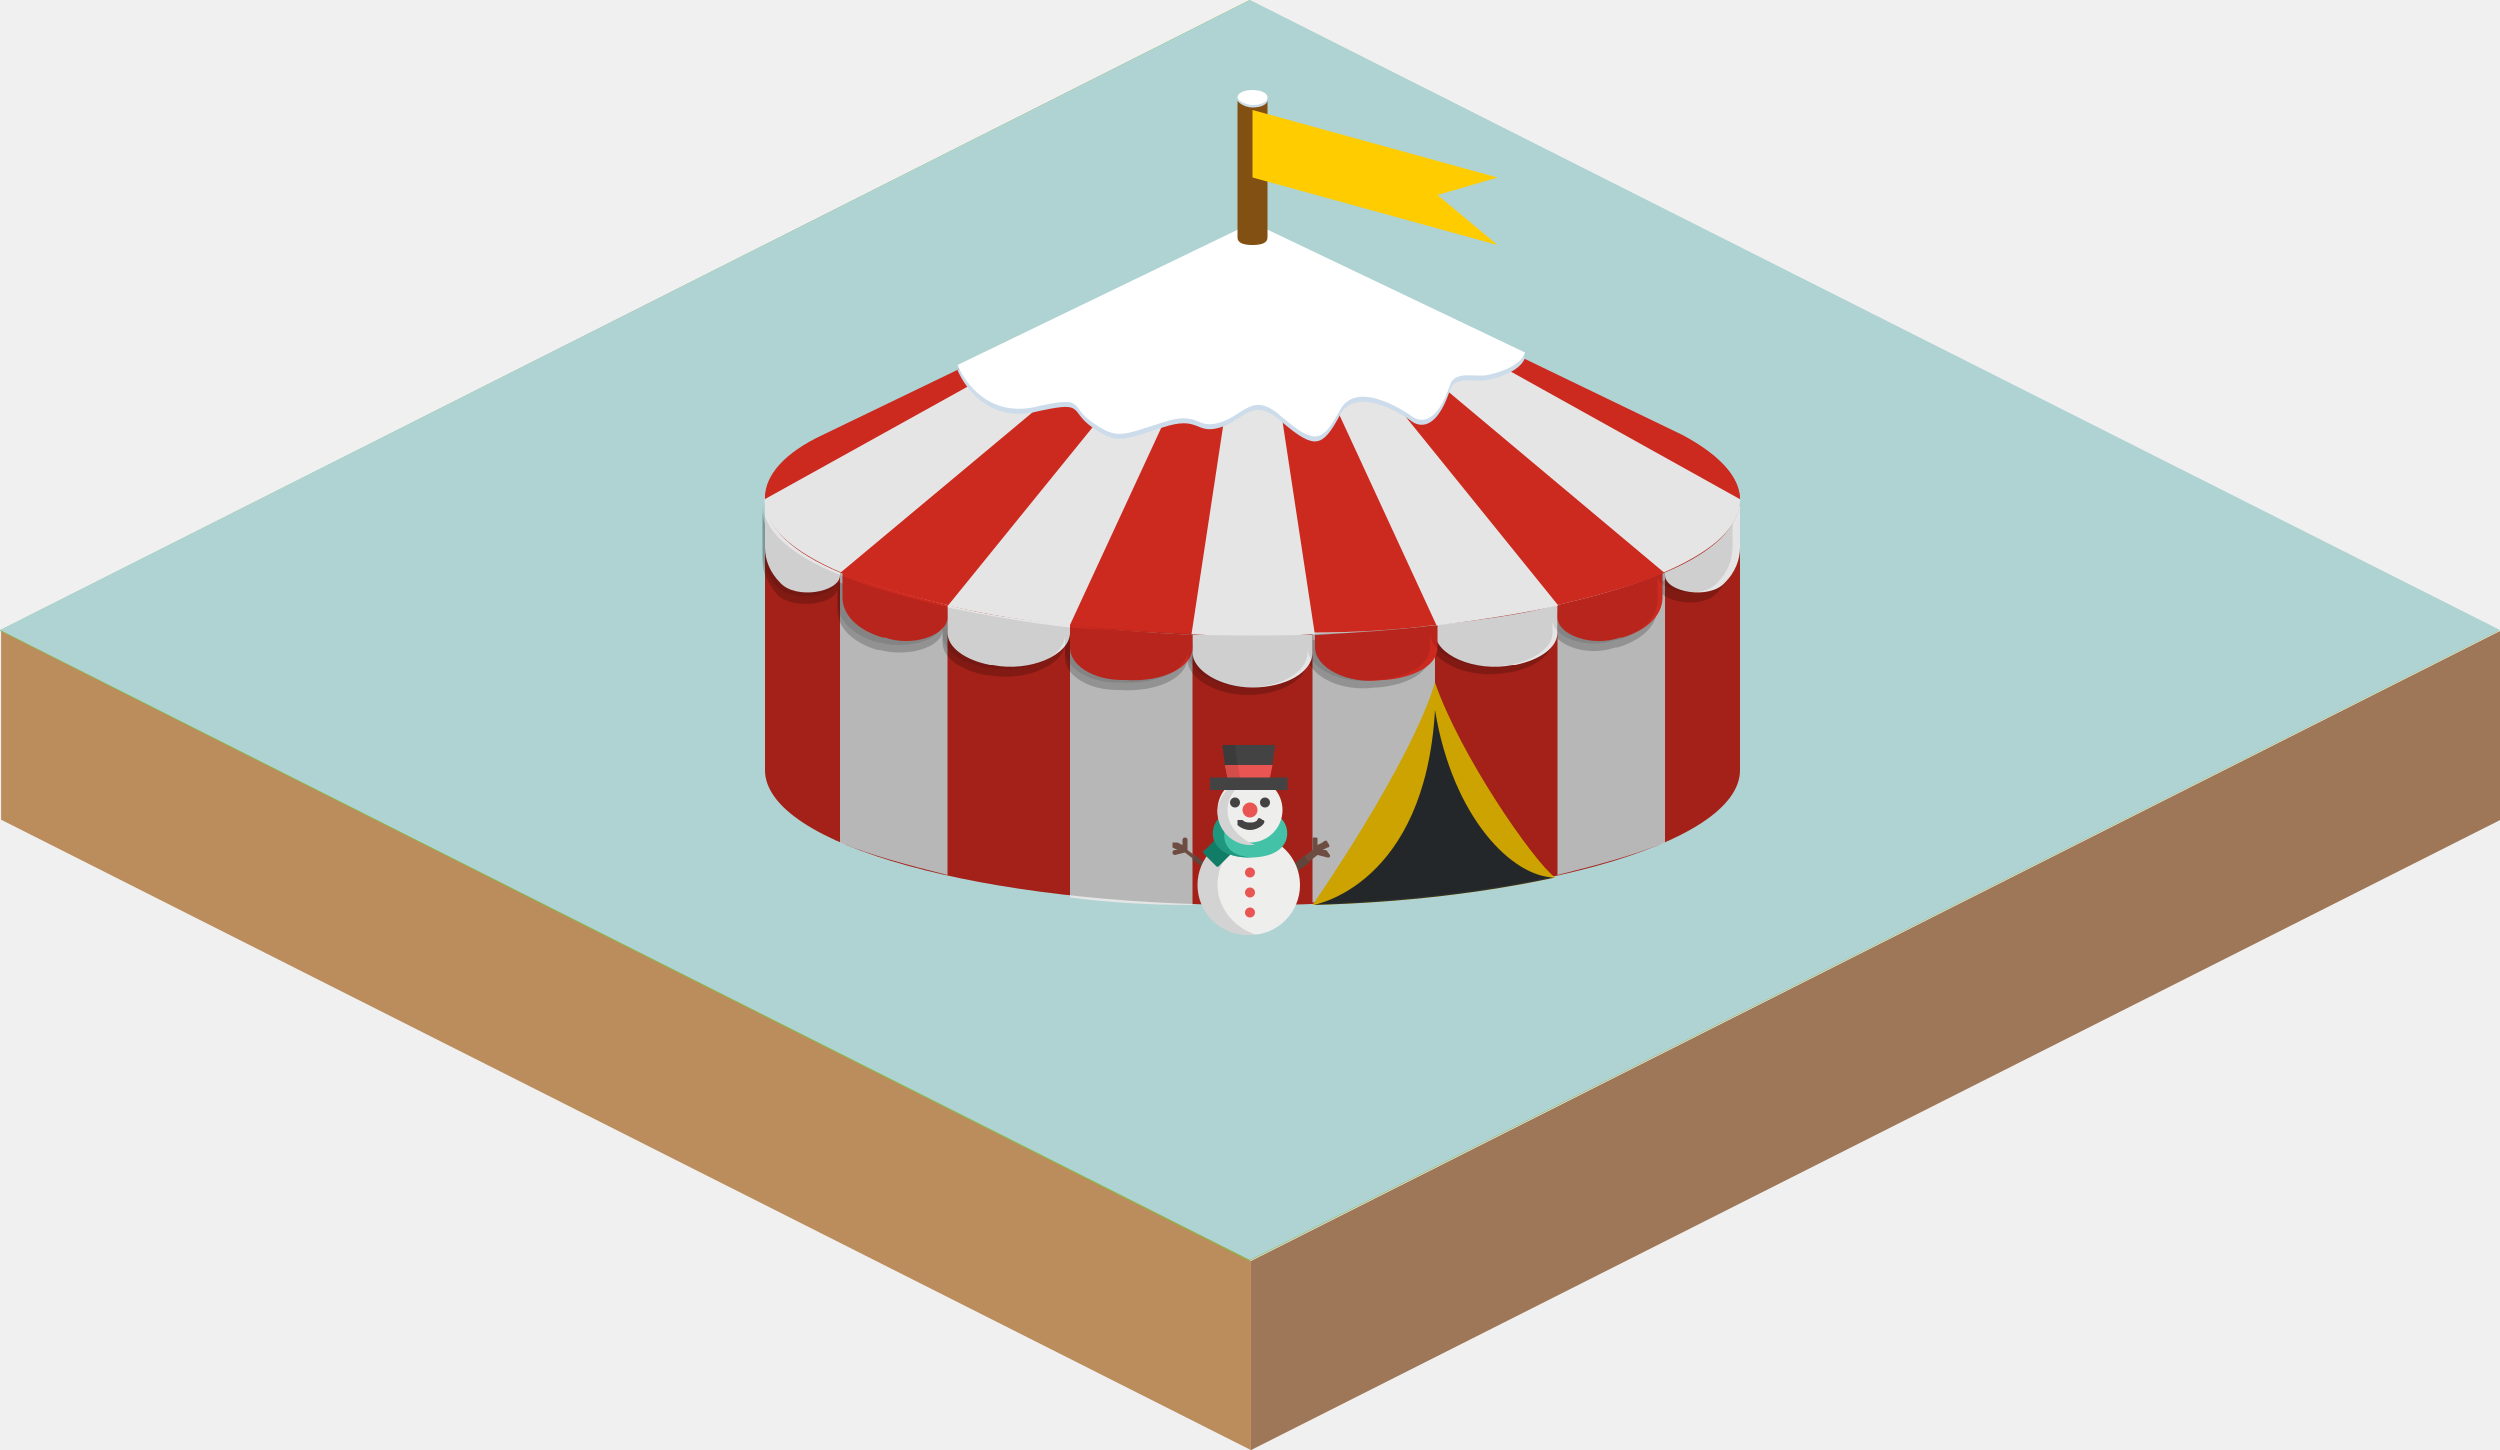
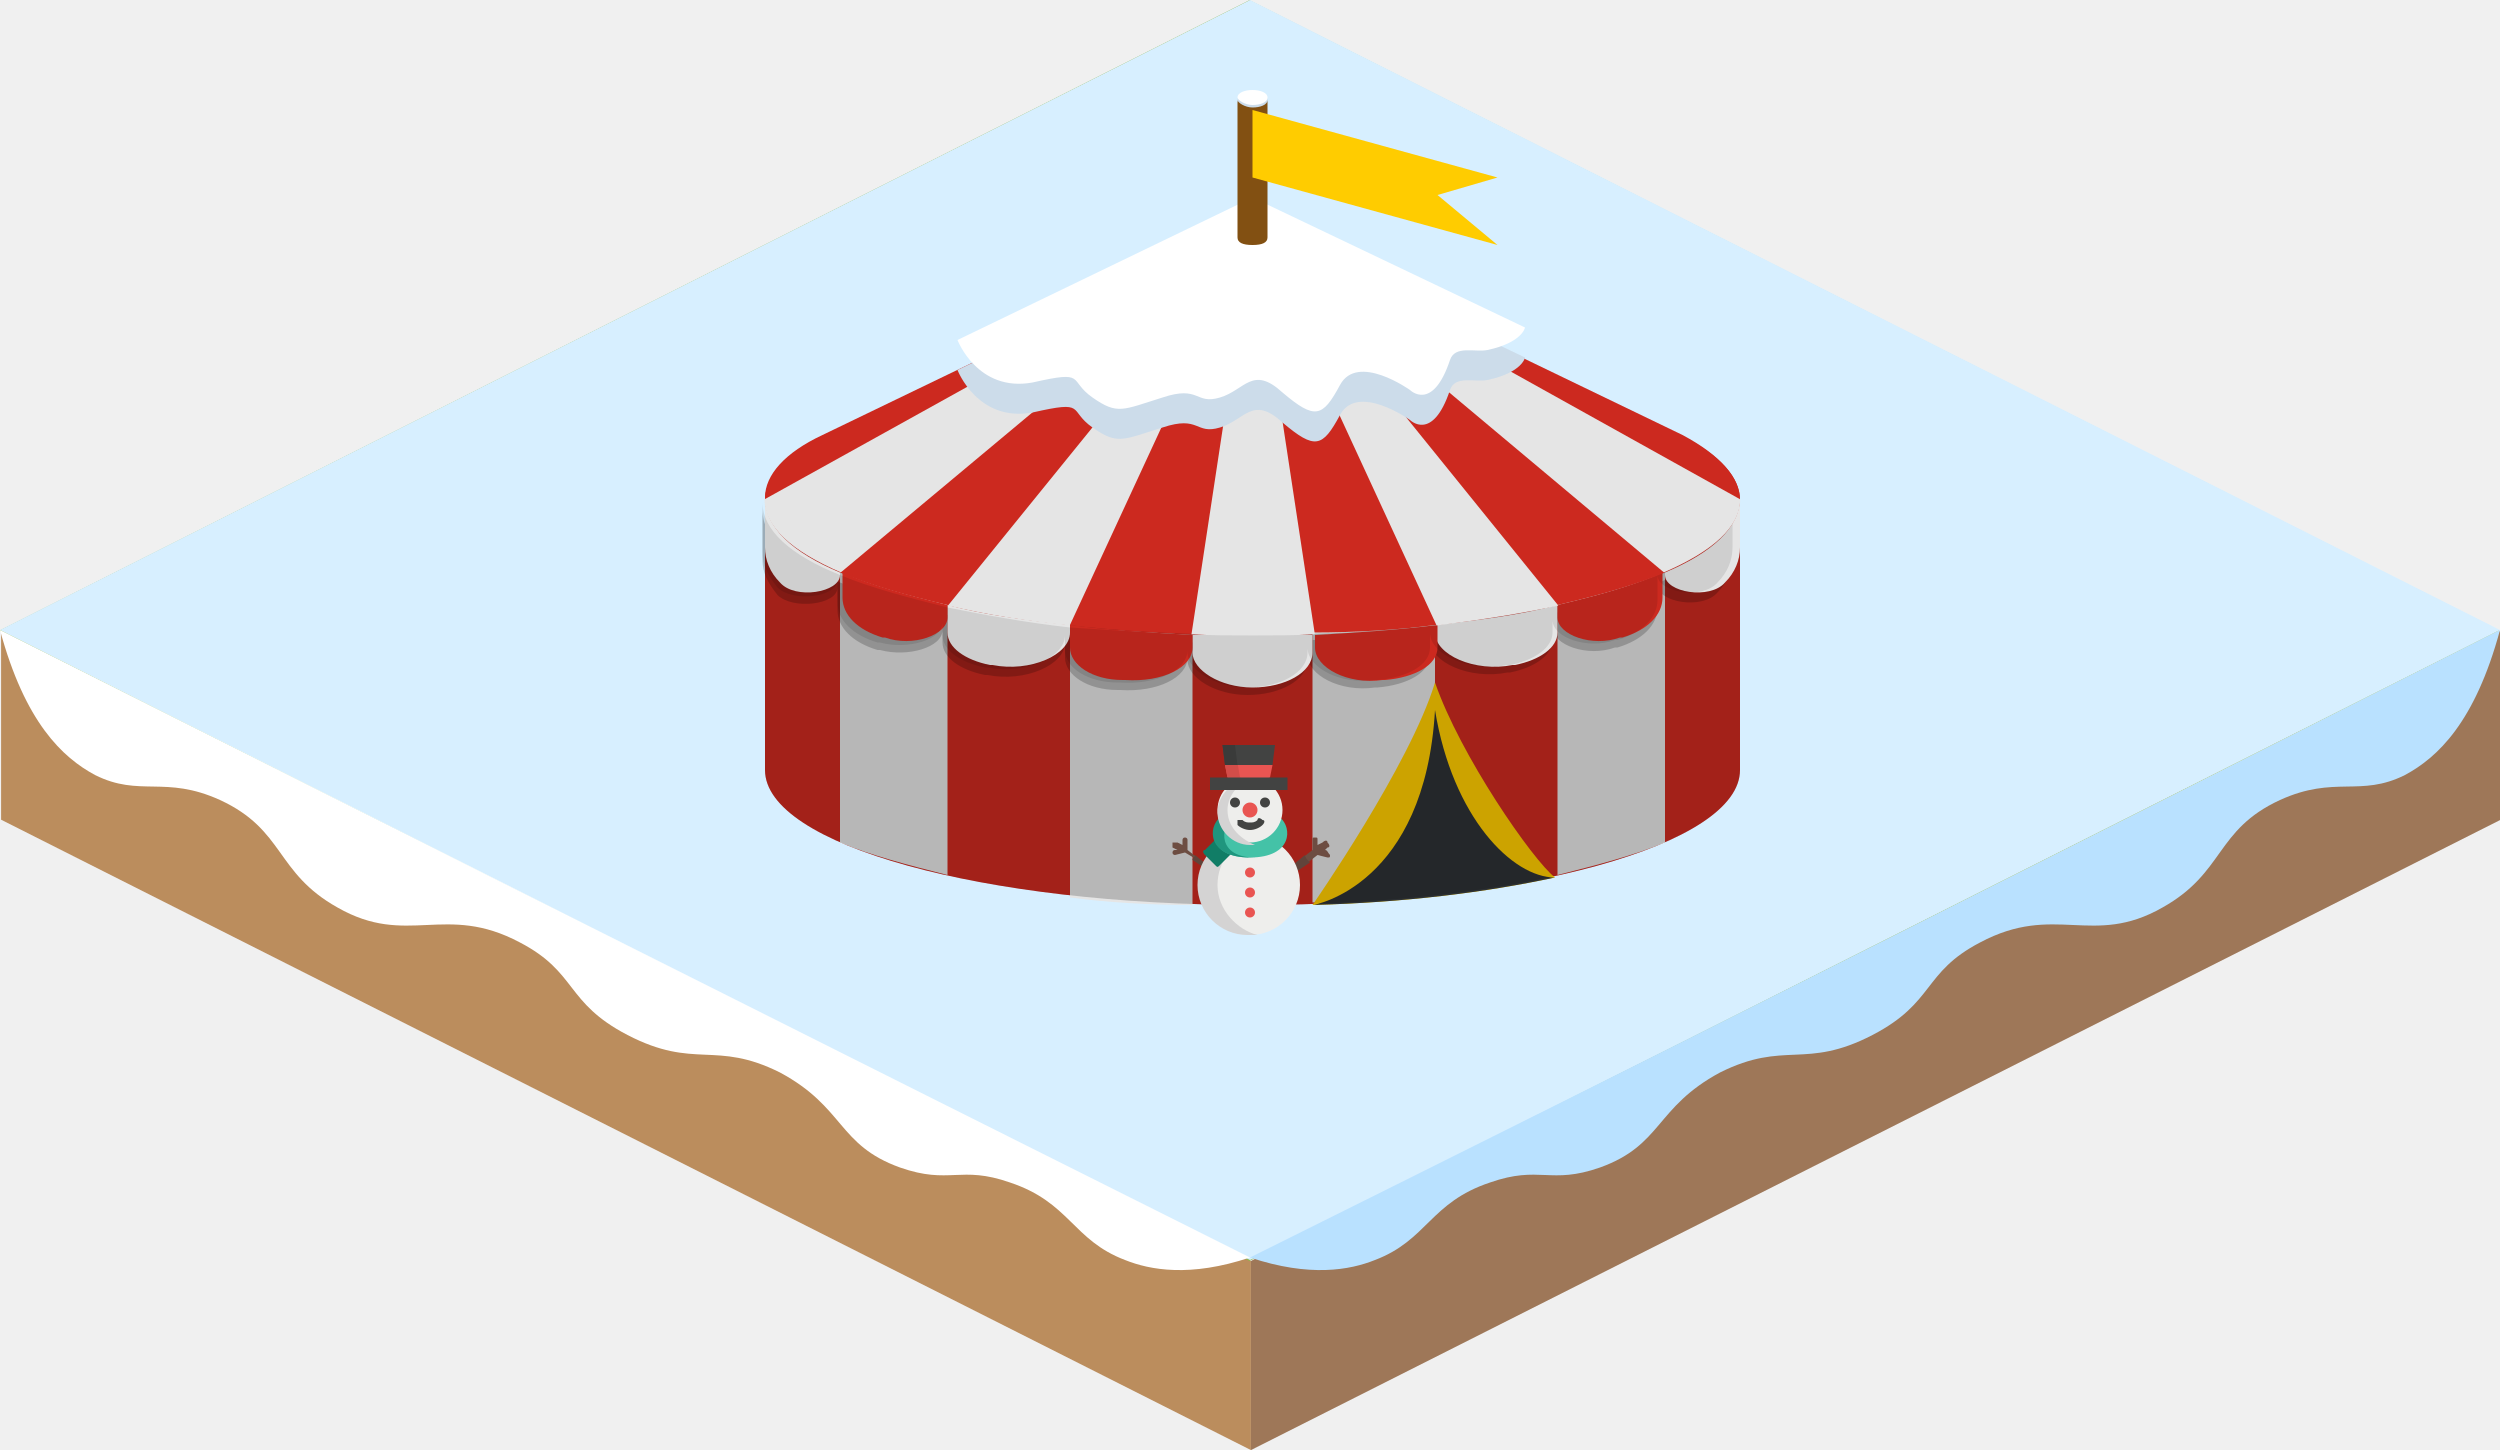
<svg xmlns="http://www.w3.org/2000/svg" version="1.1" id="svg58" x="0px" y="0px" viewBox="0 0 100 58" style="enable-background:new 0 0 100 58;" xml:space="preserve">
  <style type="text/css">
	.st0{fill:#BB8D5D;}
	.st1{fill:#9E7758;}
	.st2{fill:#8BB54A;}
- 	.st3{fill:#AED3D2;}
+ 	.st3{fill:#D7EFFF;}
	.st4{fill:#CC291F;}
	.st5{fill:#E5E5E5;}
	.st6{fill:#FFCC00;}
	.st7{fill:#2D3134;}
	.st8{opacity:0.2;enable-background:new    ;}
	.st9{opacity:0.1;enable-background:new    ;}
	.st10{fill:#6D4D42;}
	.st11{fill:#61443B;}
	.st12{fill:#EEEEEC;}
	.st13{fill:#D4D3D3;}
	.st14{fill:#117D66;}
	.st15{fill:#44C2A7;}
	.st16{fill:#1F967E;}
	.st17{fill:#E95552;}
	.st18{fill:#424342;}
	.st19{fill:#D34D49;}
	.st20{fill:#3A3B3A;}
	.st21{fill:#CCDCEA;}
	.st22{fill:#FFFFFF;}
	.st23{fill:#825012;}
+ 	.st24{fill:#B9E1FF;}
</style>
  <g id="g2920" transform="matrix(0.9998641,0,0,1.008606,-49.21255,-260.4135)">
    <g id="g2914" transform="translate(0.76334)">
      <path id="path546-3" class="st0" d="M98.5,308.2v7.5l-50-25v-7.5L98.5,308.2z" />
      <path id="path548-6" class="st1" d="M98.5,315.7v-7.5l50-25v7.5L98.5,315.7z" />
    </g>
    <path id="path208" class="st2" d="M49.2,283.2l50-25l50,25l-50,25L49.2,283.2z" />
  </g>
  <polygon class="st3" points="0,25.2 50,0 100,25.2 50,50.4 " />
  <path id="path2" class="st4" d="M50.1,14.6c-10.8,0-19.5,2.4-19.5,5.4v10.8c0,3,8.7,5.4,19.5,5.4s19.5-2.4,19.5-5.4V20  C69.6,17,60.9,14.6,50.1,14.6z" />
  <path id="path4" class="st5" d="M47.7,25.4c-1.7-0.1-3.4-0.2-4.9-0.3v10.8c1.5,0.2,3.2,0.3,4.9,0.3V25.4z" />
-   <path id="path6" class="st5" d="M66.6,22.9c-1.2,0.5-2.6,0.9-4.3,1.3v10.8c1.6-0.4,3.1-0.8,4.3-1.3V22.9z" />
-   <path id="path8" class="st5" d="M33.6,22.9c1.2,0.5,2.6,0.9,4.3,1.3v10.8c-1.6-0.4-3.1-0.8-4.3-1.3V22.9z" />
+   <path id="path6" class="st5" d="M66.6,22.9c-1.2,0.5-2.6,0.9-4.3,1.3V35c1.6-0.4,3.1-0.8,4.3-1.3V22.9z" />
+   <path id="path8" class="st5" d="M33.6,22.9c1.2,0.5,2.6,0.9,4.3,1.3V35c-1.6-0.4-3.1-0.8-4.3-1.3V22.9z" />
  <path id="path10" class="st5" d="M57.4,25c-1.5,0.2-3.2,0.3-4.9,0.3v10.8c1.7-0.1,3.4-0.2,4.9-0.3V25z" />
  <path id="path12" class="st6" d="M62.2,35.1c-0.9-0.7-3.8-4.9-4.8-7.8c-1,3.3-4.9,8.9-4.9,8.9C56.2,36.1,59.4,35.7,62.2,35.1z" />
  <path id="path14" class="st7" d="M62.2,35.1c-1.7,0-4.1-2.4-4.8-6.7c-0.4,7-4.8,7.8-4.9,7.8C56.2,36.1,59.4,35.7,62.2,35.1z" />
  <path id="path16" class="st8" d="M50.1,25.4c-10.8,0-19.5-2.4-19.5-5.4v10.8c0,3,8.7,5.4,19.5,5.4s19.5-2.4,19.5-5.4V20  C69.6,23,60.9,25.4,50.1,25.4z" />
  <path id="path18" class="st8" d="M66.6,23.2c-1.2,0.5-2.6,0.9-4.3,1.3c-1.5,0.3-3.1,0.6-4.9,0.8c-1.5,0.2-3.2,0.3-4.9,0.3  c-0.8,0.1-1.6,0.1-2.4,0.1s-1.6,0-2.4,0c-1.7-0.1-3.4-0.2-4.9-0.3c-1.8-0.2-3.4-0.5-4.9-0.8c-1.6-0.4-3.1-0.8-4.3-1.3  c-2-0.8-3.1-1.8-3.1-2.9v2c0,0.5,0.2,0.9,0.6,1.4c0.6,0.6,2.4,0.4,2.4-0.3v0.9c0,0.7,0.6,1.3,1.6,1.6c0.1,0,0.1,0,0.1,0  c1.1,0.3,2.5-0.1,2.5-0.8v0.5c0,0.6,0.7,1.1,1.7,1.3h0.1c1.5,0.3,3.1-0.4,3.1-1.3v0.6c0,0.7,0.9,1.3,2.1,1.3h0.1  c1.5,0.1,2.7-0.5,2.7-1.3v0.1c0,0.7,1.1,1.4,2.4,1.4c1.3,0,0,0,0,0c1.3,0,2.4-0.6,2.4-1.4v-0.2c0,0.8,1.3,1.5,2.7,1.3h0.1  c1.2-0.1,2.1-0.6,2.1-1.3v-0.6c0,0.9,1.6,1.6,3.1,1.3h0.1c1-0.2,1.7-0.7,1.7-1.3v-0.5c0,0.7,1.4,1.2,2.5,0.8c0.1,0,0.1,0,0.1,0  c1-0.3,1.6-0.9,1.6-1.6v-0.9c0,0.7,1.8,1,2.4,0.3c0.4-0.4,0.6-0.9,0.6-1.4v-2C69.6,21.4,68.5,22.4,66.6,23.2L66.6,23.2z" />
  <path id="path20" class="st4" d="M67.3,17.4L50.1,9.1l-17.2,8.3c-1.5,0.7-2.3,1.6-2.3,2.5c0,3,8.7,5.4,19.5,5.4S69.6,23,69.6,20  C69.6,19.1,68.8,18.2,67.3,17.4z" />
  <path id="path22" class="st5" d="M66.6,22.9V23c0,0.7,1.8,1,2.4,0.3c0.4-0.4,0.6-0.9,0.6-1.4v-2C69.6,21.1,68.5,22.1,66.6,22.9z" />
  <path id="path24" class="st5" d="M57.4,25v0.3c0,0.9,1.6,1.6,3.1,1.3h0.1c1-0.2,1.7-0.7,1.7-1.3v-1.1C60.8,24.6,59.2,24.8,57.4,25z" />
  <path id="path26" class="st5" d="M50.1,25.4c-0.9,0-1.6,0-2.4,0v0.7c0,0.7,1.1,1.4,2.4,1.4c1.3,0,0,0,0,0c1.3,0,2.4-0.6,2.4-1.4  v-0.7C51.8,25.4,51,25.4,50.1,25.4z" />
-   <path id="path28" class="st4" d="M42.8,25v0.9c0,0.7,0.9,1.3,2.1,1.3h0.1c1.5,0.1,2.7-0.5,2.7-1.3v-0.5C46,25.3,44.3,25.2,42.8,25z" />
+   <path id="path28" class="st4" d="M42.8,25v0.9c0,0.7,0.9,1.3,2.1,1.3H45c1.5,0.1,2.7-0.5,2.7-1.3v-0.5C46,25.3,44.3,25.2,42.8,25z" />
  <path id="path30" class="st4" d="M62.3,24.2v0.5c0,0.7,1.4,1.2,2.5,0.8c0.1,0,0.1,0,0.1,0c1-0.3,1.6-0.9,1.6-1.6v-1  C65.4,23.4,64,23.8,62.3,24.2z" />
  <path id="path32" class="st5" d="M33.6,22.9V23c0,0.7-1.8,1-2.4,0.3c-0.4-0.4-0.6-0.9-0.6-1.4v-2C30.6,21.1,31.7,22.1,33.6,22.9z" />
  <path id="path34" class="st5" d="M42.8,25v0.3c0,0.9-1.6,1.6-3.1,1.3h-0.1c-1-0.2-1.7-0.7-1.7-1.3v-1.1C39.4,24.6,41,24.8,42.8,25z" />
  <path id="path36" class="st4" d="M37.9,24.2v0.5c0,0.7-1.4,1.2-2.5,0.8c-0.1,0-0.1,0-0.1,0c-1-0.3-1.6-0.9-1.6-1.6v-1  C34.8,23.4,36.3,23.8,37.9,24.2z" />
  <path id="path38" class="st4" d="M52.6,25.4v0.5c0,0.8,1.3,1.5,2.7,1.3h0.1c1.2-0.1,2.1-0.6,2.1-1.3V25  C55.9,25.2,54.3,25.3,52.6,25.4L52.6,25.4z" />
-   <path id="path40" class="st9" d="M66.6,22.9c-1.2,0.5-2.6,0.9-4.3,1.3c-1.5,0.3-3.1,0.6-4.9,0.8c-1.5,0.2-3.2,0.3-4.9,0.3  c-0.8,0.1-1.6,0.1-2.4,0.1s-1.6,0-2.4,0c-1.7-0.1-3.4-0.2-4.9-0.3c-1.8-0.2-3.4-0.5-4.9-0.8c-1.6-0.4-3.1-0.8-4.3-1.3  c-2-0.8-3.1-1.8-3.1-2.9v2c0,0.5,0.2,0.9,0.6,1.4c0.6,0.6,2.4,0.4,2.4-0.3v0.9c0,0.7,0.6,1.3,1.6,1.6c0.1,0,0.1,0,0.1,0  c1.1,0.3,2.5-0.1,2.5-0.8v0.5c0,0.6,0.7,1.1,1.7,1.3h0.1c1.5,0.3,3.1-0.4,3.1-1.3v0.6c0,0.7,0.9,1.3,2.1,1.3h0.1  c1.5,0.1,2.7-0.5,2.7-1.3v0.1c0,0.7,1.1,1.4,2.4,1.4c1.3,0,0,0,0,0c1.3,0,2.4-0.6,2.4-1.4v-0.2c0,0.8,1.3,1.5,2.7,1.3h0.1  c1.2-0.1,2.1-0.6,2.1-1.3v-0.6c0,0.9,1.6,1.6,3.1,1.3h0.1c1-0.2,1.7-0.7,1.7-1.3v-0.5c0,0.7,1.4,1.2,2.5,0.8c0.1,0,0.1,0,0.1,0  c1-0.3,1.6-0.9,1.6-1.6V23c0,0.7,1.8,1,2.4,0.3c0.4-0.4,0.6-0.9,0.6-1.4v-2C69.6,21.1,68.5,22.1,66.6,22.9L66.6,22.9z" />
+   <path id="path40" class="st9" d="M66.6,22.9c-1.2,0.5-2.6,0.9-4.3,1.3c-1.5,0.3-3.1,0.6-4.9,0.8c-1.5,0.2-3.2,0.3-4.9,0.3  c-0.8,0.1-1.6,0.1-2.4,0.1s-1.6,0-2.4,0c-1.7-0.1-3.4-0.2-4.9-0.3c-1.8-0.2-3.4-0.5-4.9-0.8c-1.6-0.4-3.1-0.8-4.3-1.3  c-2-0.8-3.1-1.8-3.1-2.9v2c0,0.5,0.2,0.9,0.6,1.4c0.6,0.6,2.4,0.4,2.4-0.3v0.9c0,0.7,0.6,1.3,1.6,1.6c0.1,0,0.1,0,0.1,0  c1.1,0.3,2.5-0.1,2.5-0.8v0.5c0,0.6,0.7,1.1,1.7,1.3h0.1c1.5,0.3,3.1-0.4,3.1-1.3V26c0,0.7,0.9,1.3,2.1,1.3h0.1  c1.5,0.1,2.7-0.5,2.7-1.3v0.1c0,0.7,1.1,1.4,2.4,1.4c1.3,0,0,0,0,0c1.3,0,2.4-0.6,2.4-1.4v-0.2c0,0.8,1.3,1.5,2.7,1.3h0.1  c1.2-0.1,2.1-0.6,2.1-1.3v-0.6c0,0.9,1.6,1.6,3.1,1.3h0.1c1-0.2,1.7-0.7,1.7-1.3v-0.5c0,0.7,1.4,1.2,2.5,0.8c0.1,0,0.1,0,0.1,0  c1-0.3,1.6-0.9,1.6-1.6v-1c0,0.7,1.8,1,2.4,0.3c0.4-0.4,0.6-0.9,0.6-1.4v-2C69.6,21.1,68.5,22.1,66.6,22.9L66.6,22.9z" />
  <g id="g52" transform="matrix(0.6493373,0,0,0.4427247,29.15293,0.4043086)">
-     <path id="path42" class="st5" d="M57.6,50.8c3-1.9,4.7-4.1,4.7-6.6L32.3,19.7L57.6,50.8z" />
+     <path id="path42" class="st5" d="M57.6,50.8c3-1.9,4.7-4.1,4.7-6.6l-30-24.5L57.6,50.8z" />
    <path id="path44" class="st5" d="M43.6,55.6c2.7-0.5,5.3-1.1,7.5-1.8L32.3,19.7L43.6,55.6z" />
    <path id="path46" class="st5" d="M13.5,53.8c2.3,0.8,4.8,1.4,7.5,1.8l11.3-35.8L13.5,53.8z" />
    <path id="path48" class="st5" d="M6.9,50.8l25.4-31.1L2.2,44.2C2.2,46.7,3.9,48.9,6.9,50.8z" />
    <path id="path50" class="st5" d="M28.5,56.4c1.2,0.1,2.4,0.1,3.8,0.1c1.3,0,2.5,0,3.8-0.1l-3.8-36.7L28.5,56.4z" />
  </g>
  <g>
    <g>
-       <path class="st10" d="M53,34l-0.1,0l0.2-0.1c0.1,0,0.1-0.1,0-0.2c0-0.1-0.1-0.1-0.2,0l-0.2,0.1l0-0.2c0-0.1,0-0.1-0.1-0.1    c-0.1,0-0.1,0-0.1,0.1l0,0.4l-0.9,0.7c-0.1,0-0.1,0.1,0,0.2c0,0,0.1,0,0.1,0c0,0,0,0,0.1,0l0.9-0.7l0.4,0.1c0,0,0,0,0,0    c0.1,0,0.1,0,0.1-0.1C53.1,34.1,53.1,34,53,34z" />
-       <path class="st10" d="M48.4,34.7L47.5,34l0-0.4c0-0.1-0.1-0.1-0.1-0.1c-0.1,0-0.1,0.1-0.1,0.1l0,0.2l-0.2-0.1c-0.1,0-0.1,0-0.2,0    c0,0.1,0,0.1,0,0.2l0.2,0.1L47,34c-0.1,0-0.1,0.1-0.1,0.1c0,0.1,0.1,0.1,0.1,0.1c0,0,0,0,0,0l0.4-0.1l0.9,0.7c0,0,0,0,0.1,0    c0,0,0.1,0,0.1,0C48.5,34.8,48.5,34.7,48.4,34.7z" />
+       <path class="st10" d="M53,34L53,34l0.1-0.1c0.1,0,0.1-0.1,0-0.2c0-0.1-0.1-0.1-0.2,0l-0.2,0.1v-0.2c0-0.1,0-0.1-0.1-0.1    s-0.1,0-0.1,0.1V34l-0.9,0.7c-0.1,0-0.1,0.1,0,0.2h0.1c0,0,0,0,0.1,0l0.9-0.7l0.4,0.1l0,0c0.1,0,0.1,0,0.1-0.1    C53.1,34.1,53.1,34,53,34z" />
+       <path class="st10" d="M48.4,34.7L47.5,34v-0.4c0-0.1-0.1-0.1-0.1-0.1c-0.1,0-0.1,0.1-0.1,0.1v0.2l-0.2-0.1c-0.1,0-0.1,0-0.2,0    c0,0.1,0,0.1,0,0.2l0.2,0.1H47c-0.1,0-0.1,0.1-0.1,0.1c0,0.1,0.1,0.1,0.1,0.1l0,0l0.4-0.1L48.4,34.7    C48.3,34.8,48.3,34.8,48.4,34.7L48.4,34.7C48.5,34.8,48.5,34.7,48.4,34.7z" />
    </g>
    <g>
-       <path class="st11" d="M52.2,34.2l-0.6,0.5c-0.1,0-0.1,0.1,0,0.2c0,0,0.1,0,0.1,0c0,0,0,0,0.1,0l0.6-0.4    C52.3,34.4,52.2,34.3,52.2,34.2z" />
-       <path class="st11" d="M48.4,34.7l-0.6-0.5c0,0.1-0.1,0.1-0.1,0.2l0.6,0.4c0,0,0,0,0.1,0c0,0,0.1,0,0.1,0    C48.5,34.8,48.5,34.7,48.4,34.7z" />
+       <path class="st11" d="M52.2,34.2l-0.6,0.5c-0.1,0-0.1,0.1,0,0.2h0.1c0,0,0,0,0.1,0l0.6-0.4C52.3,34.4,52.2,34.3,52.2,34.2z" />
+       <path class="st11" d="M48.4,34.7l-0.6-0.5c0,0.1-0.1,0.1-0.1,0.2l0.6,0.4c0,0,0,0,0.1,0h0.1C48.5,34.8,48.5,34.7,48.4,34.7z" />
    </g>
    <circle class="st12" cx="50" cy="35.4" r="2" />
    <path class="st13" d="M48.7,35.4c0-1,0.7-1.8,1.6-2c-0.1,0-0.3,0-0.4,0c-1.1,0-2,0.9-2,2s0.9,2,2,2c0.1,0,0.3,0,0.4,0   C49.5,37.2,48.7,36.4,48.7,35.4z" />
    <path class="st14" d="M48.2,34l0.5-0.5l0.6,0.6l-0.5,0.5c-0.1,0.1-0.1,0.1-0.2,0l-0.4-0.4C48.1,34.1,48.1,34,48.2,34z" />
    <path class="st15" d="M51.2,32.7c0.5,0.4,0.5,1.6-1.2,1.6s-1.6-1.2-1.2-1.6H51.2z" />
    <path class="st16" d="M49.3,32.7h-0.5c-0.5,0.4-0.5,1.6,1.2,1.6c0.1,0,0.2,0,0.2,0C48.7,34.3,48.8,33.1,49.3,32.7z" />
    <circle class="st12" cx="50" cy="32.4" r="1.3" />
    <path class="st13" d="M49.1,32.4c0-0.6,0.5-1.2,1.1-1.2c-0.1,0-0.1,0-0.2,0c-0.7,0-1.3,0.6-1.3,1.3c0,0.7,0.6,1.3,1.3,1.3   c0.1,0,0.1,0,0.2,0C49.5,33.5,49.1,33,49.1,32.4z" />
    <g>
      <circle class="st17" cx="50" cy="34.9" r="0.2" />
      <circle class="st17" cx="50" cy="35.7" r="0.2" />
      <circle class="st17" cx="50" cy="36.5" r="0.2" />
      <circle class="st17" cx="50" cy="32.4" r="0.3" />
    </g>
    <g>
-       <path class="st18" d="M50,33.2c-0.2,0-0.4-0.1-0.5-0.2c0-0.1,0-0.1,0-0.2c0.1,0,0.1,0,0.2,0c0.1,0.1,0.2,0.1,0.3,0.1    c0.1,0,0.2,0,0.3-0.1c0-0.1,0.1-0.1,0.2,0c0.1,0,0.1,0.1,0,0.2C50.4,33.1,50.2,33.2,50,33.2z" />
+       <path class="st18" d="M50,33.2c-0.2,0-0.4-0.1-0.5-0.2c0-0.1,0-0.1,0-0.2c0.1,0,0.1,0,0.2,0c0.1,0.1,0.2,0.1,0.3,0.1    s0.2,0,0.3-0.1c0-0.1,0.1-0.1,0.2,0c0.1,0,0.1,0.1,0,0.2C50.4,33.1,50.2,33.2,50,33.2z" />
      <circle class="st18" cx="49.4" cy="32.1" r="0.2" />
      <circle class="st18" cx="50.6" cy="32.1" r="0.2" />
    </g>
    <polygon class="st17" points="50,30.3 49,30.6 49.1,31.1 50,31.4 50.8,31.1 50.9,30.6  " />
    <polygon class="st19" points="50.2,31.3 49.6,31.1 49.5,30.5 49,30.6 49.1,31.1 49.1,31.1 49.7,31.3 50,31.4  " />
    <g>
      <rect x="48.4" y="31.1" class="st18" width="3.1" height="0.5" />
      <polygon class="st18" points="51,29.8 50.9,30.6 49,30.6 48.9,29.8   " />
    </g>
    <polygon class="st20" points="49.5,30.6 49.4,29.8 48.9,29.8 49,30.6  " />
  </g>
-   <path class="st21" d="M50.1,9.1l-11.8,5.7c0,0,0.8,2.1,3,1.7c2.2-0.5,1.4-0.1,2.4,0.6c1,0.7,1.2,0.5,2.8,0c1.5-0.5,1.3,0.3,2.3,0  c1-0.3,1.3-1.3,2.5-0.2c1.3,1.1,1.6,1,2.3-0.3c0.7-1.3,2.8,0.2,2.8,0.2s0.9,0.9,1.6-1.2c0.2-0.6,1-0.3,1.5-0.4  c1.4-0.3,1.5-0.9,1.5-0.9L50.1,9.1z" />
+   <path class="st21" d="M50.1,9.1l-11.8,5.7c0,0,0.8,2.1,3,1.7c2.2-0.5,1.4-0.1,2.4,0.6s1.2,0.5,2.8,0c1.5-0.5,1.3,0.3,2.3,0  s1.3-1.3,2.5-0.2c1.3,1.1,1.6,1,2.3-0.3s2.8,0.2,2.8,0.2s0.9,0.9,1.6-1.2c0.2-0.6,1-0.3,1.5-0.4c1.4-0.3,1.5-0.9,1.5-0.9L50.1,9.1z" />
  <path class="st22" d="M49.5,4" />
-   <path class="st22" d="M50.1,8.9l-11.8,5.7c0,0,0.8,2.1,3,1.7c2.2-0.5,1.4-0.1,2.4,0.6c1,0.7,1.2,0.5,2.8,0c1.5-0.5,1.3,0.3,2.3,0  c1-0.3,1.3-1.3,2.5-0.2c1.3,1.1,1.6,1,2.3-0.3c0.7-1.3,2.8,0.2,2.8,0.2s0.9,0.9,1.6-1.2c0.2-0.6,1-0.3,1.5-0.4  c1.4-0.3,1.5-0.9,1.5-0.9L50.1,8.9z" />
+   <path class="st22" d="M50.1,7.9l-11.8,5.7c0,0,0.8,2.1,3,1.7c2.2-0.5,1.4-0.1,2.4,0.6s1.2,0.5,2.8,0c1.5-0.5,1.3,0.3,2.3,0  s1.3-1.3,2.5-0.2c1.3,1.1,1.6,1,2.3-0.3s2.8,0.2,2.8,0.2s0.9,0.9,1.6-1.2c0.2-0.6,1-0.3,1.5-0.4c1.4-0.3,1.5-0.9,1.5-0.9L50.1,7.9z" />
  <path id="path54" class="st23" d="M50.1,9.8c-0.4,0-0.6-0.1-0.6-0.3V4.1c0-0.2,0.2-0.3,0.6-0.3s0.6,0.1,0.6,0.3v5.4  C50.7,9.7,50.5,9.8,50.1,9.8z" />
  <path id="path56" class="st6" d="M50.1,4.4v2.7l9.8,2.7l-2.4-2l2.4-0.7L50.1,4.4z" />
-   <path class="st21" d="M50.1,3.7c0.3,0,0.6,0.1,0.6,0.3c0,0.2-0.3,0.3-0.6,0.3c-0.3,0-0.6-0.2-0.6-0.3C49.5,3.8,49.8,3.7,50.1,3.7z" />
-   <path class="st22" d="M50.1,3.6c0.3,0,0.6,0.1,0.6,0.3c0,0.2-0.3,0.3-0.6,0.3c-0.3,0-0.6-0.2-0.6-0.3C49.5,3.7,49.8,3.6,50.1,3.6z" />
+   <path class="st21" d="M50.1,3.7c0.3,0,0.6,0.1,0.6,0.3c0,0.2-0.3,0.3-0.6,0.3S49.5,4.1,49.5,4C49.5,3.8,49.8,3.7,50.1,3.7z" />
+   <path class="st22" d="M50.1,3.6c0.3,0,0.6,0.1,0.6,0.3s-0.3,0.3-0.6,0.3S49.5,4,49.5,3.9C49.5,3.7,49.8,3.6,50.1,3.6z" />
+   <path class="st24" d="M100,25.2c-1,3.7-2.5,5.1-3.8,5.8c-1.8,0.9-2.8,0-5,1c-2.6,1.2-2.2,2.9-4.7,4.3c-2.8,1.6-4.3-0.2-7.3,1.4  c-2.3,1.2-1.8,2.4-4.3,3.7c-2.7,1.4-3.5,0.2-6.1,1.5c-2.6,1.4-2.3,2.9-4.8,3.8c-2,0.7-2.4-0.1-4.4,0.6c-2.4,0.8-2.5,2.3-4.6,3.1  c-1,0.4-2.6,0.7-5-0.1C66.7,42,83.4,33.6,100,25.2z" />
+   <path class="st22" d="M0,25.2c1,3.7,2.5,5.1,3.8,5.8c1.8,0.9,2.8,0,5,1c2.6,1.2,2.2,2.9,4.7,4.3c2.8,1.6,4.3-0.2,7.3,1.4  c2.3,1.2,1.8,2.4,4.3,3.7c2.7,1.4,3.5,0.2,6.1,1.5c2.6,1.4,2.3,2.9,4.8,3.8c2,0.7,2.4-0.1,4.4,0.6c2.4,0.8,2.5,2.3,4.6,3.1  c1,0.4,2.6,0.7,5-0.1C33.4,42,16.7,33.6,0,25.2z" />
</svg>
